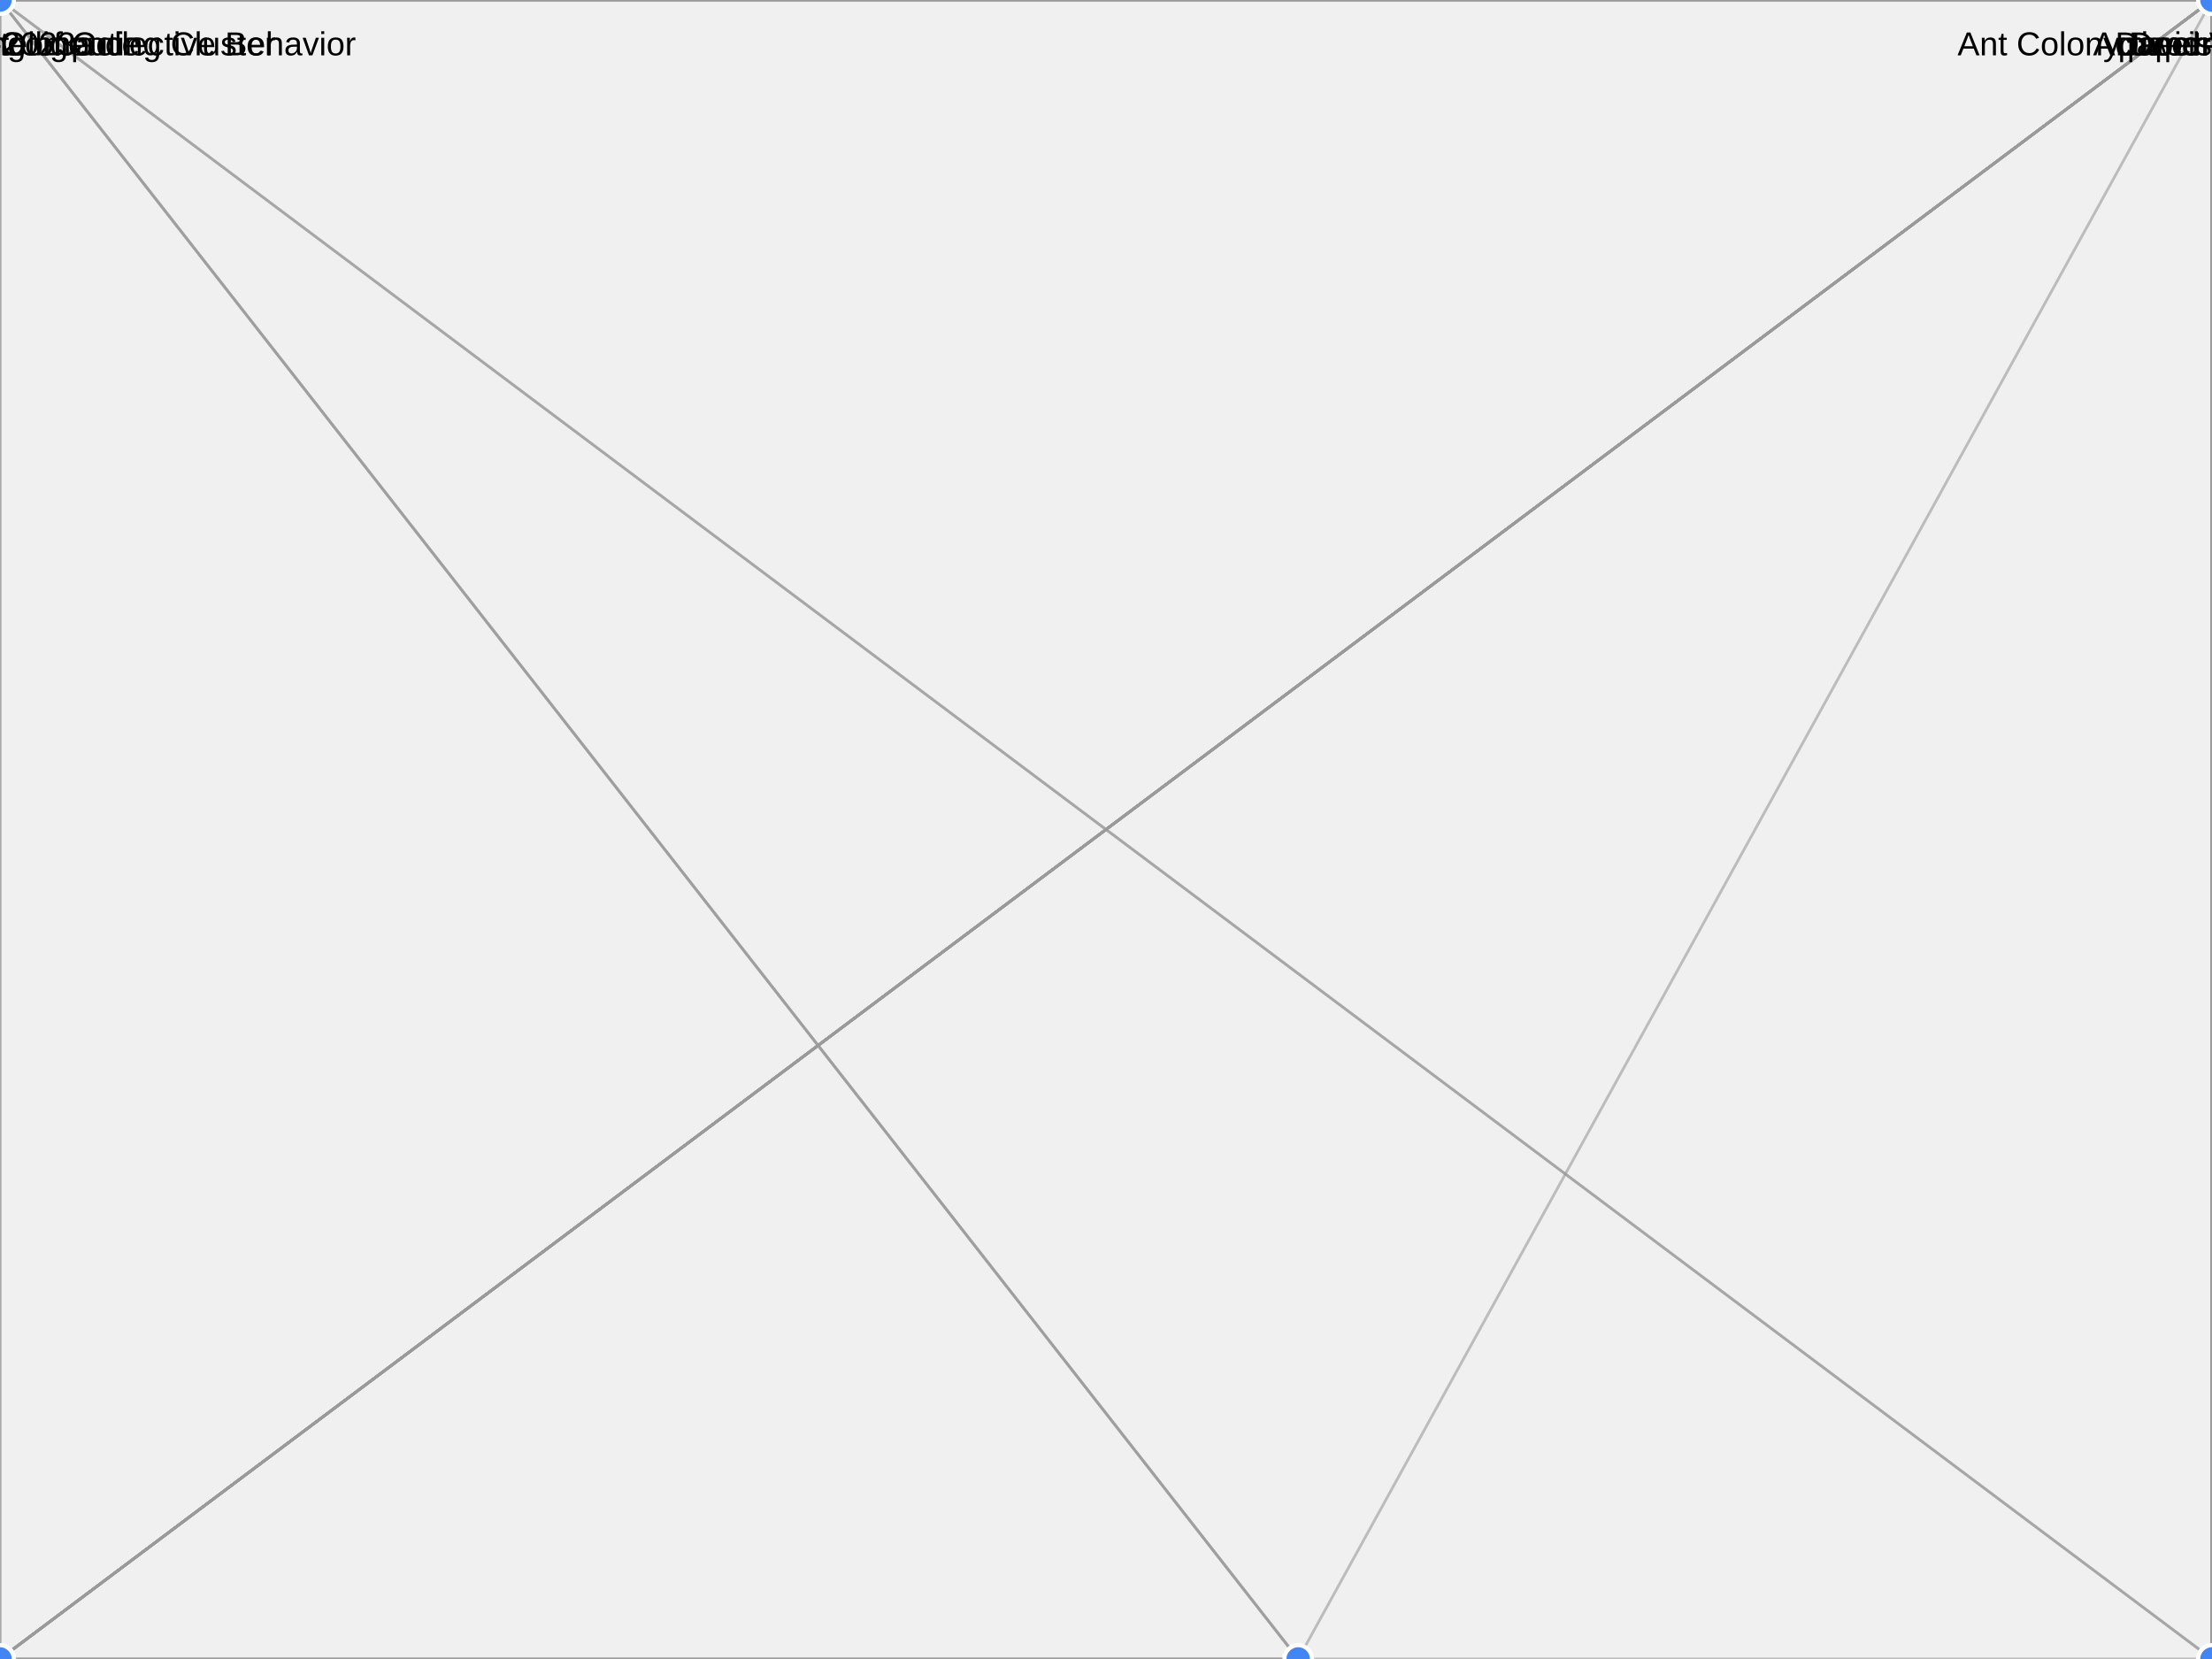
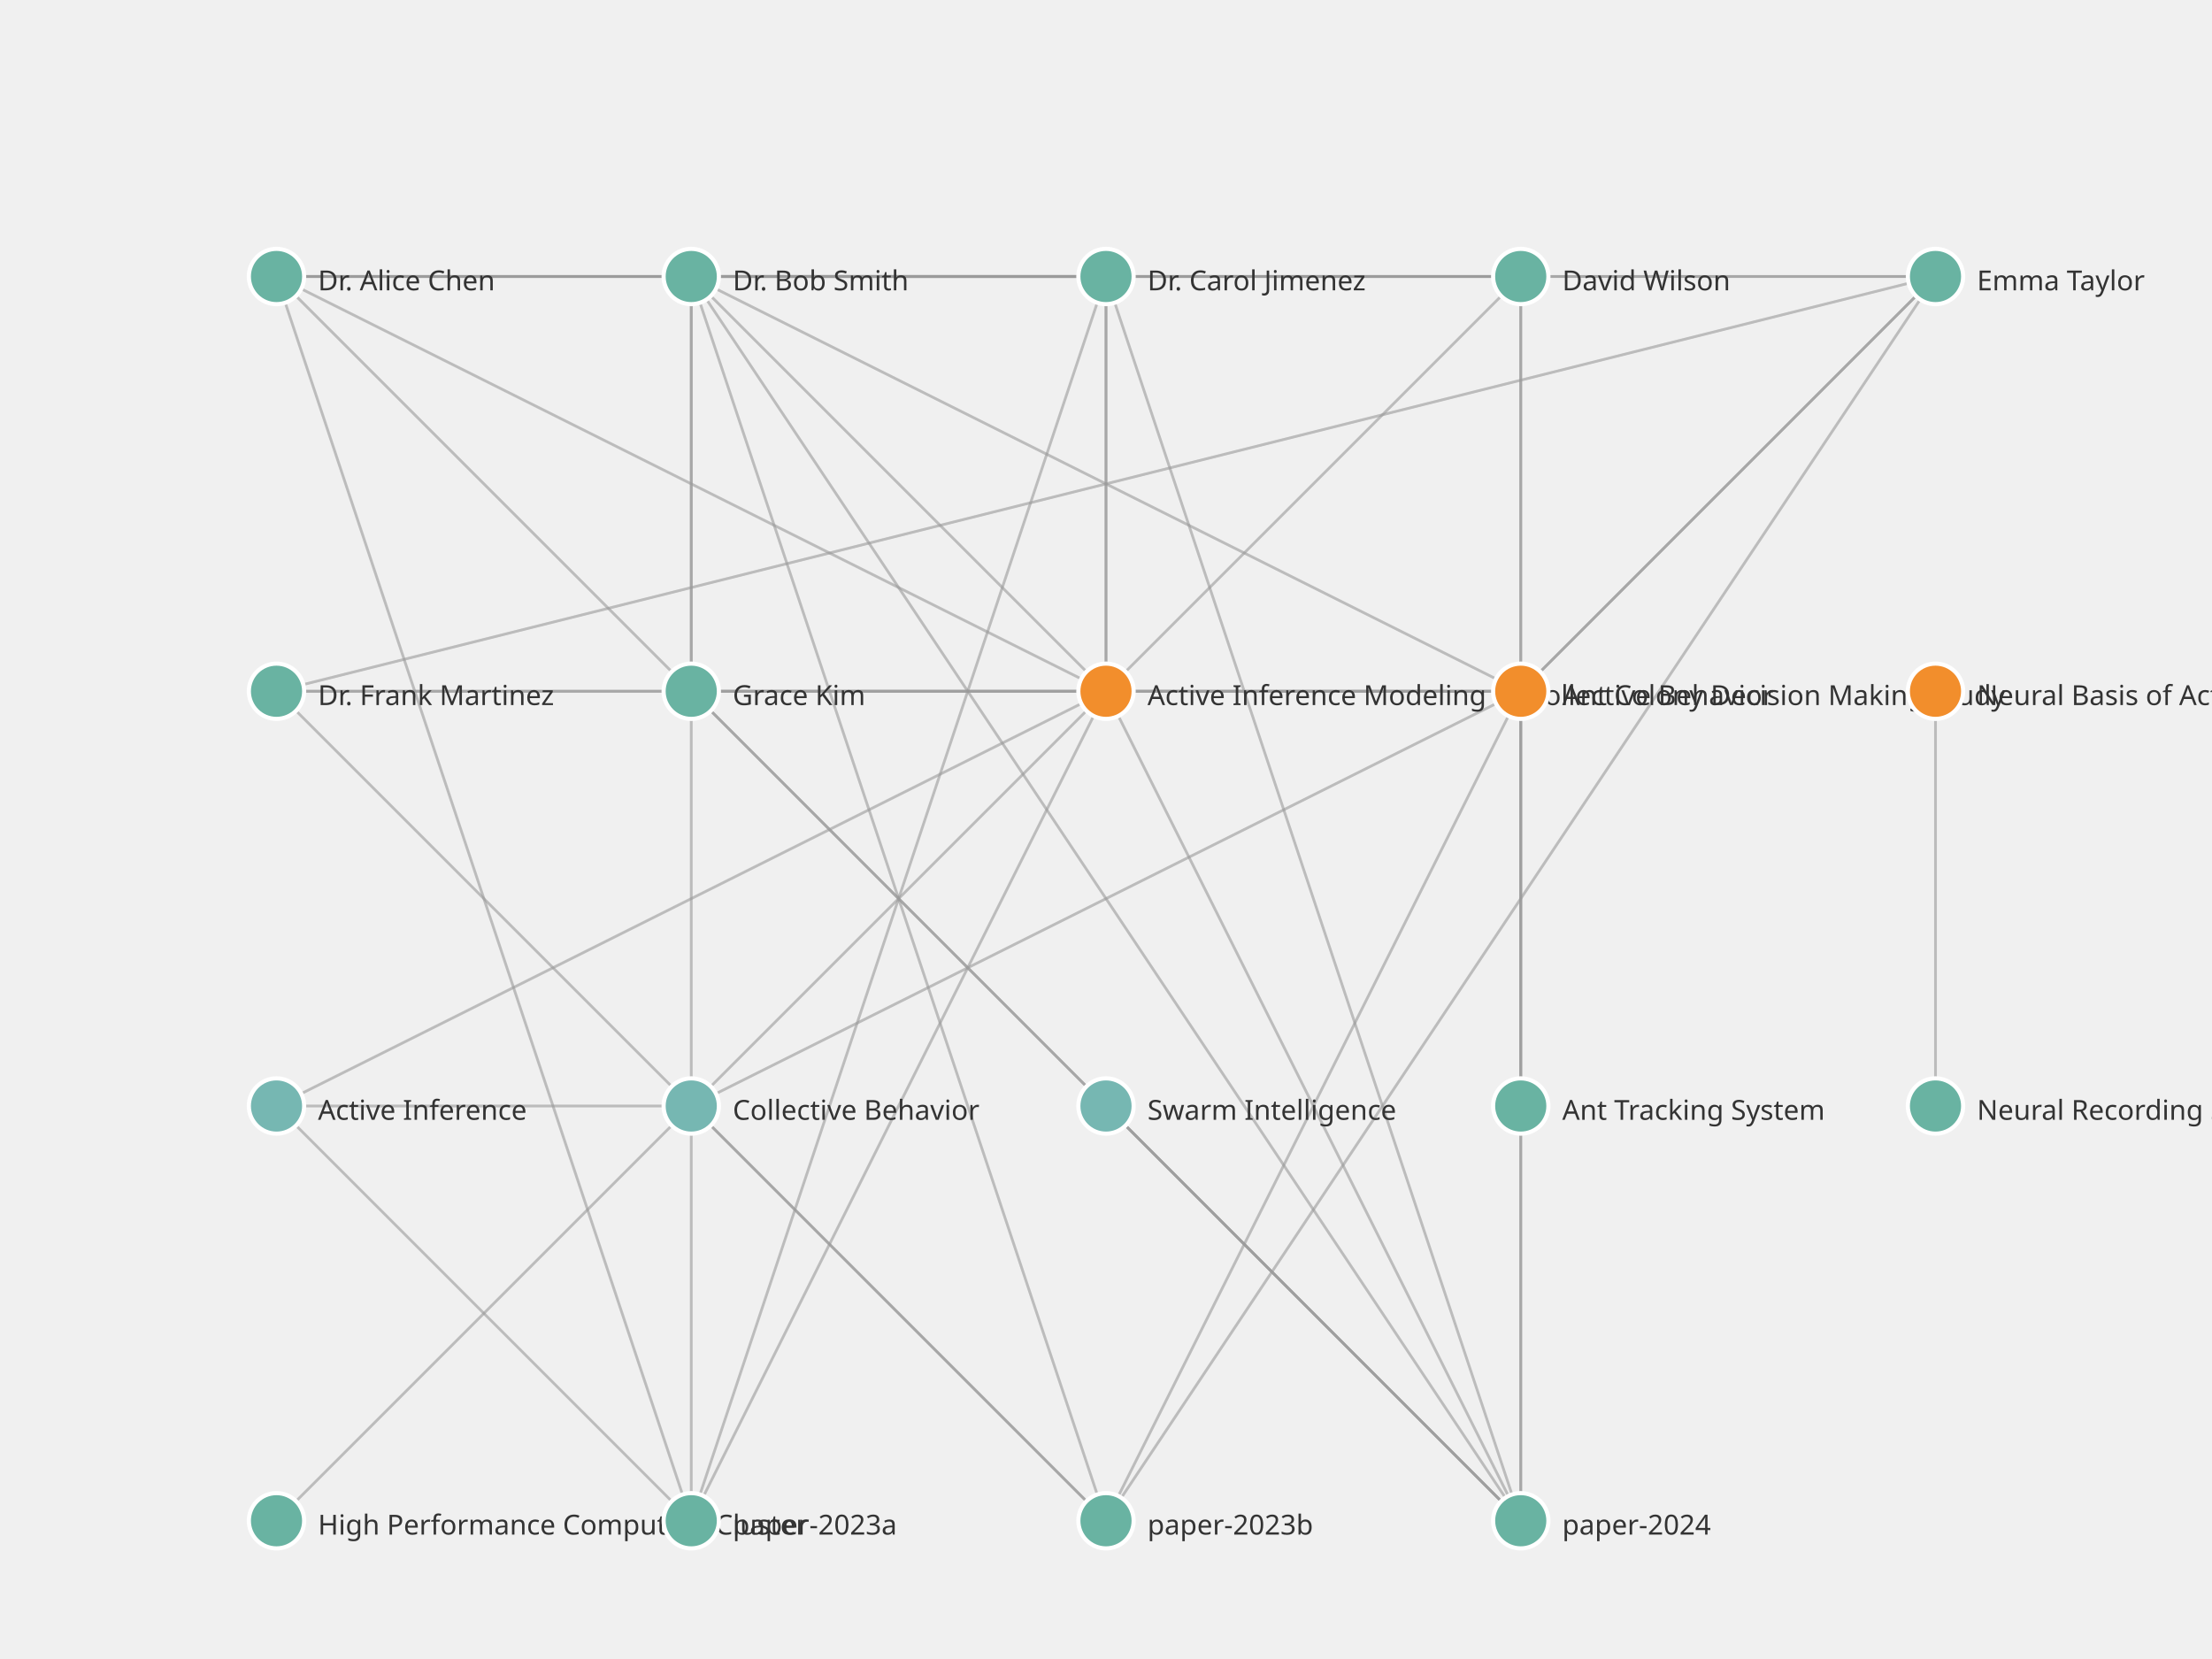
<svg xmlns="http://www.w3.org/2000/svg" width="800" height="600" viewBox="0 0 800 600">
  <style>
-     .links line { stroke: #999; stroke-opacity: 0.6; }
-     .nodes circle { stroke: #fff; stroke-width: 1.5px; }
-     text { font-family: Arial, sans-serif; font-size: 12px; }
+     .node { fill: #69b3a2; stroke: #fff; stroke-width: 1.5px; }
+     .node-person { fill: #4e79a7; }
+     .node-project { fill: #f28e2c; }
+     .node-resource { fill: #e15759; }
+     .node-concept { fill: #76b7b2; }
+     .link { stroke: #999; stroke-opacity: 0.6; stroke-width: 1px; }
+     text { font-family: sans-serif; font-size: 10px; fill: #333; }
  </style>
  <g class="links">
-     <line x1="0" y1="600" x2="0" y2="0" stroke="gray" stroke-width="1" />
-     <line x1="800" y1="600" x2="800" y2="0" stroke="gray" stroke-width="1" />
-     <line x1="469.512" y1="600" x2="0" y2="0" stroke="gray" stroke-width="1" />
-     <line x1="800" y1="0" x2="0" y2="0" stroke="gray" stroke-width="1" />
-     <line x1="0" y1="600" x2="800" y2="0" stroke="gray" stroke-width="1" />
-     <line x1="0" y1="600" x2="800" y2="0" stroke="gray" stroke-width="1" />
-     <line x1="800" y1="600" x2="0" y2="0" stroke="gray" stroke-width="1" />
-     <line x1="469.512" y1="600" x2="0" y2="0" stroke="gray" stroke-width="1" />
-     <line x1="800" y1="0" x2="800" y2="0" stroke="gray" stroke-width="1" />
-     <line x1="800" y1="600" x2="800" y2="0" stroke="gray" stroke-width="1" />
-     <line x1="0" y1="600" x2="800" y2="0" stroke="gray" stroke-width="1" />
-     <line x1="0" y1="600" x2="800" y2="0" stroke="gray" stroke-width="1" />
-     <line x1="0" y1="600" x2="800" y2="0" stroke="gray" stroke-width="1" />
-     <line x1="800" y1="600" x2="0" y2="600" stroke="gray" stroke-width="1" />
-     <line x1="0" y1="600" x2="469.512" y2="600" stroke="gray" stroke-width="1" />
-     <line x1="0" y1="600" x2="0" y2="600" stroke="gray" stroke-width="1" />
-     <line x1="469.512" y1="600" x2="0" y2="600" stroke="gray" stroke-width="1" />
-     <line x1="800" y1="0" x2="800" y2="600" stroke="gray" stroke-width="1" />
-     <line x1="0" y1="600" x2="0" y2="600" stroke="gray" stroke-width="1" />
-     <line x1="800" y1="600" x2="800" y2="600" stroke="gray" stroke-width="1" />
-     <line x1="0" y1="0" x2="800" y2="0" stroke="gray" stroke-width="1" />
-     <line x1="800" y1="0" x2="800" y2="600" stroke="gray" stroke-width="1" />
-     <line x1="800" y1="0" x2="800" y2="600" stroke="gray" stroke-width="1" />
-     <line x1="800" y1="0" x2="0" y2="600" stroke="gray" stroke-width="1" />
-     <line x1="0" y1="0" x2="0" y2="0" stroke="gray" stroke-width="1" />
-     <line x1="0" y1="600" x2="0" y2="600" stroke="gray" stroke-width="1" />
-     <line x1="0" y1="600" x2="0" y2="0" stroke="gray" stroke-width="1" />
-     <line x1="800" y1="600" x2="0" y2="0" stroke="gray" stroke-width="1" />
-     <line x1="469.512" y1="600" x2="0" y2="0" stroke="gray" stroke-width="1" />
-     <line x1="800" y1="600" x2="800" y2="0" stroke="gray" stroke-width="1" />
-     <line x1="0" y1="600" x2="800" y2="0" stroke="gray" stroke-width="1" />
-     <line x1="0" y1="600" x2="800" y2="0" stroke="gray" stroke-width="1" />
-     <line x1="0" y1="600" x2="800" y2="0" stroke="gray" stroke-width="1" />
-     <line x1="800" y1="600" x2="800" y2="0" stroke="gray" stroke-width="1" />
-     <line x1="469.512" y1="600" x2="800" y2="0" stroke="gray" stroke-width="1" />
-     <line x1="800" y1="0" x2="800" y2="0" stroke="gray" stroke-width="1" />
-     <line x1="800" y1="600" x2="800" y2="0" stroke="gray" stroke-width="1" />
-     <line x1="0" y1="0" x2="0" y2="0" stroke="gray" stroke-width="1" />
-     <line x1="800" y1="0" x2="800" y2="0" stroke="gray" stroke-width="1" />
-     <line x1="800" y1="0" x2="0" y2="0" stroke="gray" stroke-width="1" />
-     <line x1="800" y1="0" x2="800" y2="0" stroke="gray" stroke-width="1" />
-     <line x1="0" y1="0" x2="800" y2="0" stroke="gray" stroke-width="1" />
-     <line x1="800" y1="0" x2="800" y2="600" stroke="gray" stroke-width="1" />
-     <line x1="800" y1="0" x2="0" y2="0" stroke="gray" stroke-width="1" />
+     <line class="link" x1="100" y1="100" x2="400" y2="250" data-type="leads" />
+     <line class="link" x1="250" y1="100" x2="550" y2="250" data-type="leads" />
+     <line class="link" x1="400" y1="100" x2="400" y2="250" data-type="contributes" />
+     <line class="link" x1="550" y1="100" x2="400" y2="250" data-type="contributes" />
+     <line class="link" x1="700" y1="100" x2="550" y2="250" data-type="contributes" />
+     <line class="link" x1="100" y1="250" x2="550" y2="250" data-type="contributes" />
+     <line class="link" x1="250" y1="100" x2="400" y2="250" data-type="contributes_to" />
+     <line class="link" x1="400" y1="100" x2="400" y2="250" data-type="contributes_to" />
+     <line class="link" x1="550" y1="100" x2="550" y2="250" data-type="contributes_to" />
+     <line class="link" x1="250" y1="250" x2="550" y2="250" data-type="contributes_to" />
+     <line class="link" x1="100" y1="250" x2="550" y2="250" data-type="contributes_to" />
+     <line class="link" x1="700" y1="100" x2="550" y2="250" data-type="contributes_to" />
+     <line class="link" x1="100" y1="100" x2="550" y2="100" data-type="mentors" />
+     <line class="link" x1="250" y1="100" x2="700" y2="100" data-type="mentors" />
+     <line class="link" x1="100" y1="100" x2="400" y2="100" data-type="mentors" />
+     <line class="link" x1="100" y1="250" x2="700" y2="100" data-type="co_advises" />
+     <line class="link" x1="400" y1="100" x2="100" y2="100" data-type="reports_to" />
+     <line class="link" x1="550" y1="100" x2="250" y2="100" data-type="reports_to" />
+     <line class="link" x1="700" y1="100" x2="100" y2="100" data-type="reports_to" />
+     <line class="link" x1="250" y1="250" x2="250" y2="100" data-type="reports_to" />
+     <line class="link" x1="400" y1="250" x2="100" y2="400" data-type="applies" />
+     <line class="link" x1="550" y1="250" x2="250" y2="400" data-type="applies" />
+     <line class="link" x1="100" y1="400" x2="250" y2="400" data-type="relates_to" />
+     <line class="link" x1="550" y1="250" x2="550" y2="400" data-type="uses" />
+     <line class="link" x1="400" y1="250" x2="100" y2="550" data-type="uses" />
+     <line class="link" x1="700" y1="250" x2="700" y2="400" data-type="uses" />
+     <line class="link" x1="100" y1="100" x2="250" y2="550" data-type="authored" />
+     <line class="link" x1="250" y1="100" x2="250" y2="550" data-type="authored" />
+     <line class="link" x1="400" y1="100" x2="250" y2="550" data-type="authored" />
+     <line class="link" x1="250" y1="100" x2="400" y2="550" data-type="authored" />
+     <line class="link" x1="700" y1="100" x2="400" y2="550" data-type="authored" />
+     <line class="link" x1="100" y1="250" x2="400" y2="550" data-type="authored" />
+     <line class="link" x1="100" y1="100" x2="550" y2="550" data-type="authored" />
+     <line class="link" x1="250" y1="100" x2="550" y2="550" data-type="authored" />
+     <line class="link" x1="400" y1="100" x2="550" y2="550" data-type="authored" />
+     <line class="link" x1="550" y1="100" x2="550" y2="550" data-type="authored" />
+     <line class="link" x1="250" y1="250" x2="550" y2="550" data-type="authored" />
+     <line class="link" x1="250" y1="550" x2="400" y2="250" data-type="results_from" />
+     <line class="link" x1="400" y1="550" x2="550" y2="250" data-type="results_from" />
+     <line class="link" x1="550" y1="550" x2="400" y2="250" data-type="results_from" />
+     <line class="link" x1="550" y1="550" x2="550" y2="250" data-type="results_from" />
+     <line class="link" x1="250" y1="550" x2="100" y2="400" data-type="discusses" />
+     <line class="link" x1="400" y1="550" x2="250" y2="400" data-type="discusses" />
+     <line class="link" x1="550" y1="550" x2="400" y2="400" data-type="discusses" />
  </g>
  <g class="nodes">
-     <circle cx="0" cy="600" r="5" fill="#4285F4" />
-     <text x="0" y="620" text-anchor="middle" font-size="12">Dr. Alice Chen</text>
-     <circle cx="800" cy="600" r="5" fill="#4285F4" />
-     <text x="800" y="620" text-anchor="middle" font-size="12">Dr. Bob Smith</text>
-     <circle cx="469.512" cy="600" r="5" fill="#4285F4" />
-     <text x="469.512" y="620" text-anchor="middle" font-size="12">Dr. Carol Jimenez</text>
-     <circle cx="800" cy="0" r="5" fill="#4285F4" />
-     <text x="800" y="20" text-anchor="middle" font-size="12">David Wilson</text>
-     <circle cx="0" cy="600" r="5" fill="#4285F4" />
-     <text x="0" y="620" text-anchor="middle" font-size="12">Emma Taylor</text>
-     <circle cx="0" cy="600" r="5" fill="#4285F4" />
-     <text x="0" y="620" text-anchor="middle" font-size="12">Dr. Frank Martinez</text>
-     <circle cx="800" cy="600" r="5" fill="#4285F4" />
-     <text x="800" y="620" text-anchor="middle" font-size="12">Grace Kim</text>
-     <circle cx="0" cy="0" r="5" fill="#4285F4" />
-     <text x="0" y="20" text-anchor="middle" font-size="12">Active Inference Modeling of Collective Behavior</text>
-     <circle cx="800" cy="0" r="5" fill="#4285F4" />
-     <text x="800" y="20" text-anchor="middle" font-size="12">Ant Colony Decision Making Study</text>
-     <circle cx="0" cy="600" r="5" fill="#4285F4" />
-     <text x="0" y="620" text-anchor="middle" font-size="12">Neural Basis of Active Inference</text>
-     <circle cx="800" cy="0" r="5" fill="#4285F4" />
-     <text x="800" y="20" text-anchor="middle" font-size="12">Active Inference</text>
-     <circle cx="800" cy="600" r="5" fill="#4285F4" />
-     <text x="800" y="620" text-anchor="middle" font-size="12">Collective Behavior</text>
-     <circle cx="0" cy="0" r="5" fill="#4285F4" />
-     <text x="0" y="20" text-anchor="middle" font-size="12">Swarm Intelligence</text>
-     <circle cx="0" cy="600" r="5" fill="#4285F4" />
-     <text x="0" y="620" text-anchor="middle" font-size="12">Ant Tracking System</text>
-     <circle cx="0" cy="600" r="5" fill="#4285F4" />
-     <text x="0" y="620" text-anchor="middle" font-size="12">Neural Recording Setup</text>
-     <circle cx="0" cy="0" r="5" fill="#4285F4" />
-     <text x="0" y="20" text-anchor="middle" font-size="12">High Performance Computing Cluster</text>
-     <circle cx="0" cy="0" r="5" fill="#4285F4" />
-     <text x="0" y="20" text-anchor="middle" font-size="12">paper-2023a</text>
-     <circle cx="800" cy="0" r="5" fill="#4285F4" />
-     <text x="800" y="20" text-anchor="middle" font-size="12">paper-2023b</text>
-     <circle cx="800" cy="0" r="5" fill="#4285F4" />
-     <text x="800" y="20" text-anchor="middle" font-size="12">paper-2024</text>
+     <circle class="node node-researcher" cx="100" cy="100" r="10">
+       </circle>
+     <text x="115" y="105">Dr. Alice Chen</text>
+     <circle class="node node-researcher" cx="250" cy="100" r="10">
+       </circle>
+     <text x="265" y="105">Dr. Bob Smith</text>
+     <circle class="node node-researcher" cx="400" cy="100" r="10">
+       </circle>
+     <text x="415" y="105">Dr. Carol Jimenez</text>
+     <circle class="node node-researcher" cx="550" cy="100" r="10">
+       </circle>
+     <text x="565" y="105">David Wilson</text>
+     <circle class="node node-researcher" cx="700" cy="100" r="10">
+       </circle>
+     <text x="715" y="105">Emma Taylor</text>
+     <circle class="node node-researcher" cx="100" cy="250" r="10">
+       </circle>
+     <text x="115" y="255">Dr. Frank Martinez</text>
+     <circle class="node node-researcher" cx="250" cy="250" r="10">
+       </circle>
+     <text x="265" y="255">Grace Kim</text>
+     <circle class="node node-project" cx="400" cy="250" r="10">
+       </circle>
+     <text x="415" y="255">Active Inference Modeling of Collective Behavior</text>
+     <circle class="node node-project" cx="550" cy="250" r="10">
+       </circle>
+     <text x="565" y="255">Ant Colony Decision Making Study</text>
+     <circle class="node node-project" cx="700" cy="250" r="10">
+       </circle>
+     <text x="715" y="255">Neural Basis of Active Inference</text>
+     <circle class="node node-concept" cx="100" cy="400" r="10">
+       </circle>
+     <text x="115" y="405">Active Inference</text>
+     <circle class="node node-concept" cx="250" cy="400" r="10">
+       </circle>
+     <text x="265" y="405">Collective Behavior</text>
+     <circle class="node node-concept" cx="400" cy="400" r="10">
+       </circle>
+     <text x="415" y="405">Swarm Intelligence</text>
+     <circle class="node node-equipment" cx="550" cy="400" r="10">
+       </circle>
+     <text x="565" y="405">Ant Tracking System</text>
+     <circle class="node node-equipment" cx="700" cy="400" r="10">
+       </circle>
+     <text x="715" y="405">Neural Recording Setup</text>
+     <circle class="node node-equipment" cx="100" cy="550" r="10">
+       </circle>
+     <text x="115" y="555">High Performance Computing Cluster</text>
+     <circle class="node node-publication" cx="250" cy="550" r="10">
+       </circle>
+     <text x="265" y="555">paper-2023a</text>
+     <circle class="node node-publication" cx="400" cy="550" r="10">
+       </circle>
+     <text x="415" y="555">paper-2023b</text>
+     <circle class="node node-publication" cx="550" cy="550" r="10">
+       </circle>
+     <text x="565" y="555">paper-2024</text>
  </g>
</svg>
